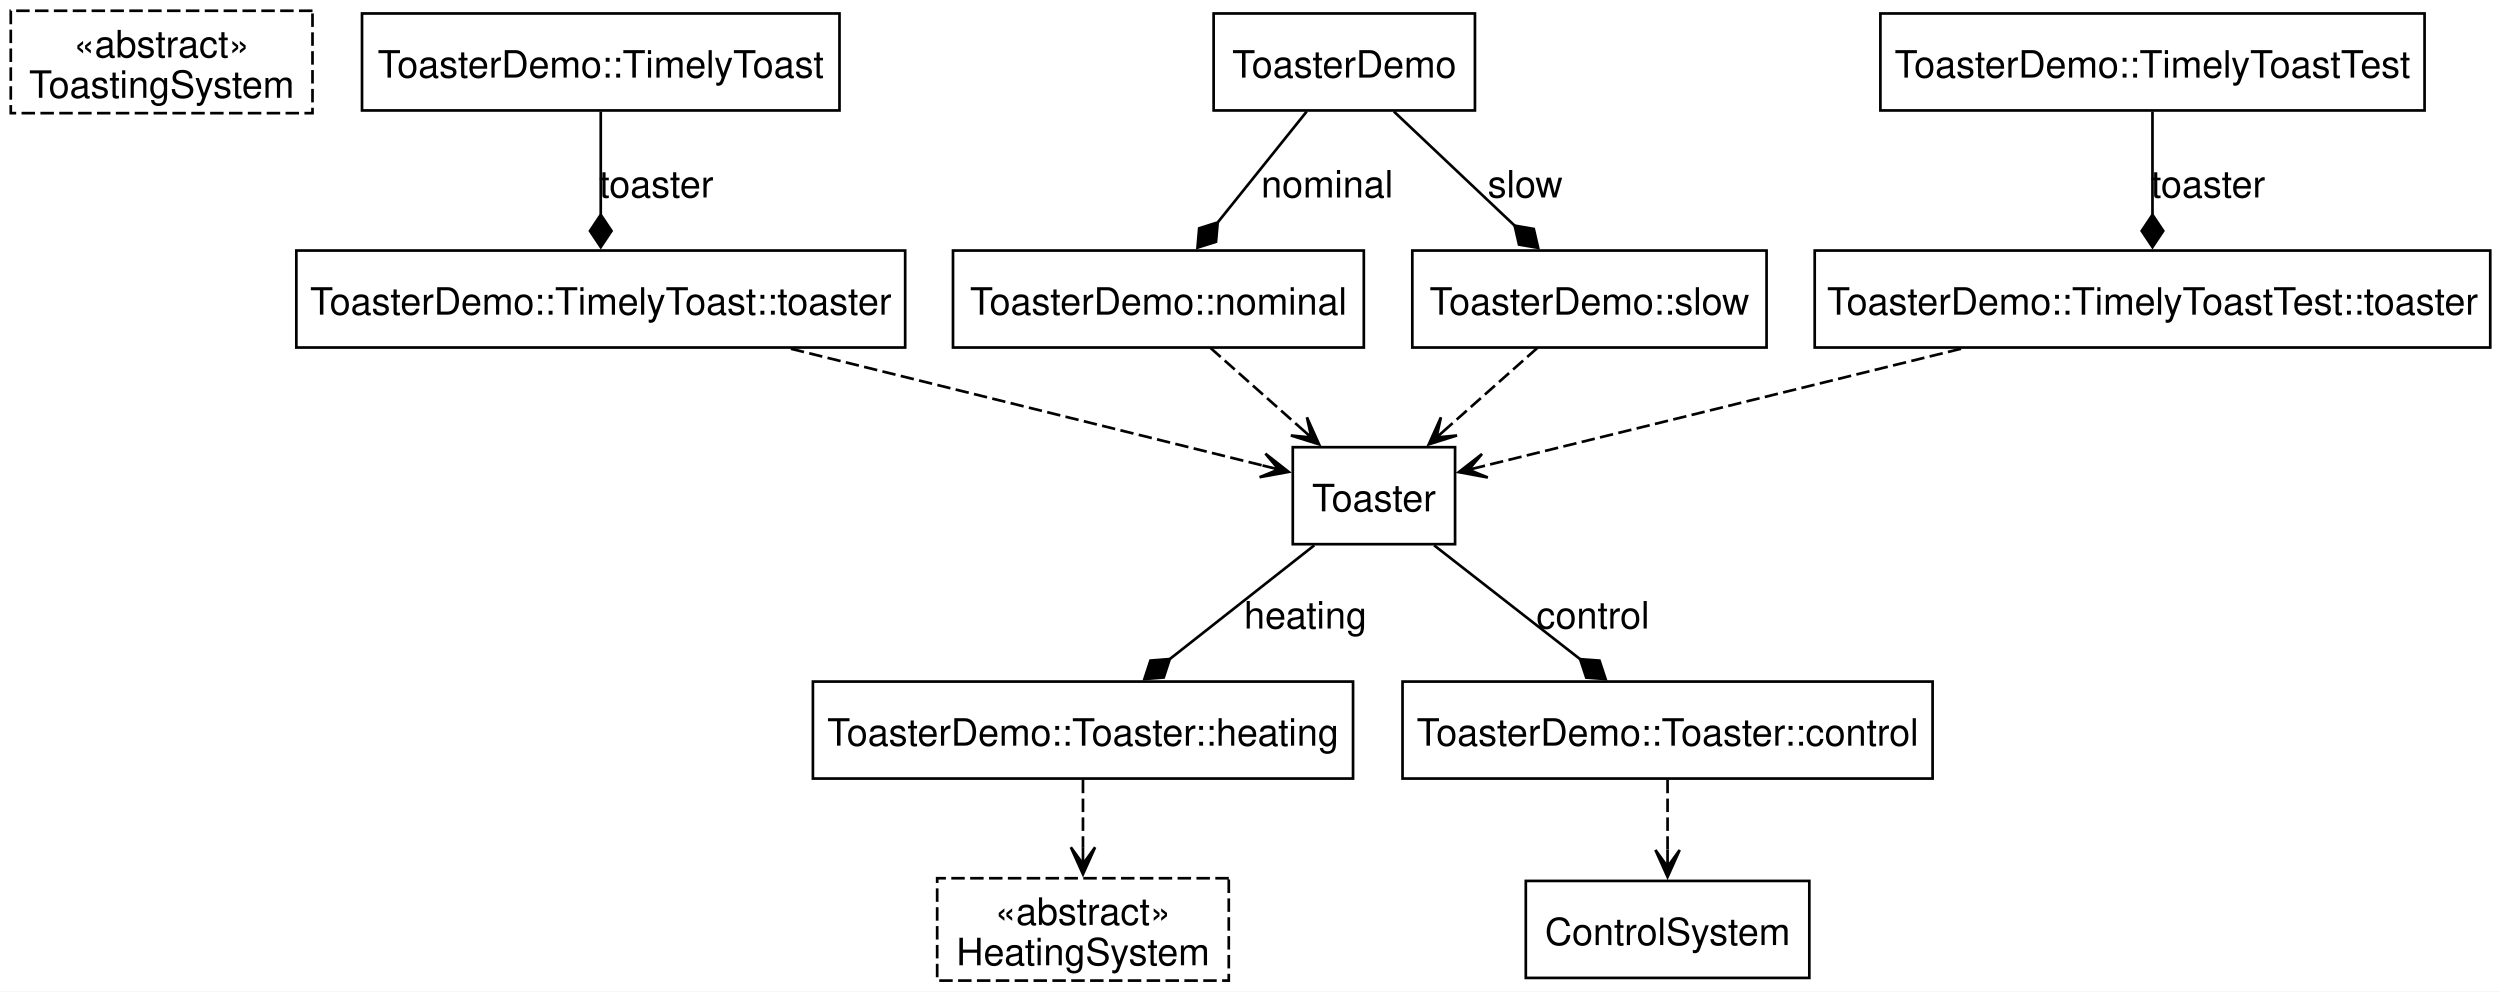
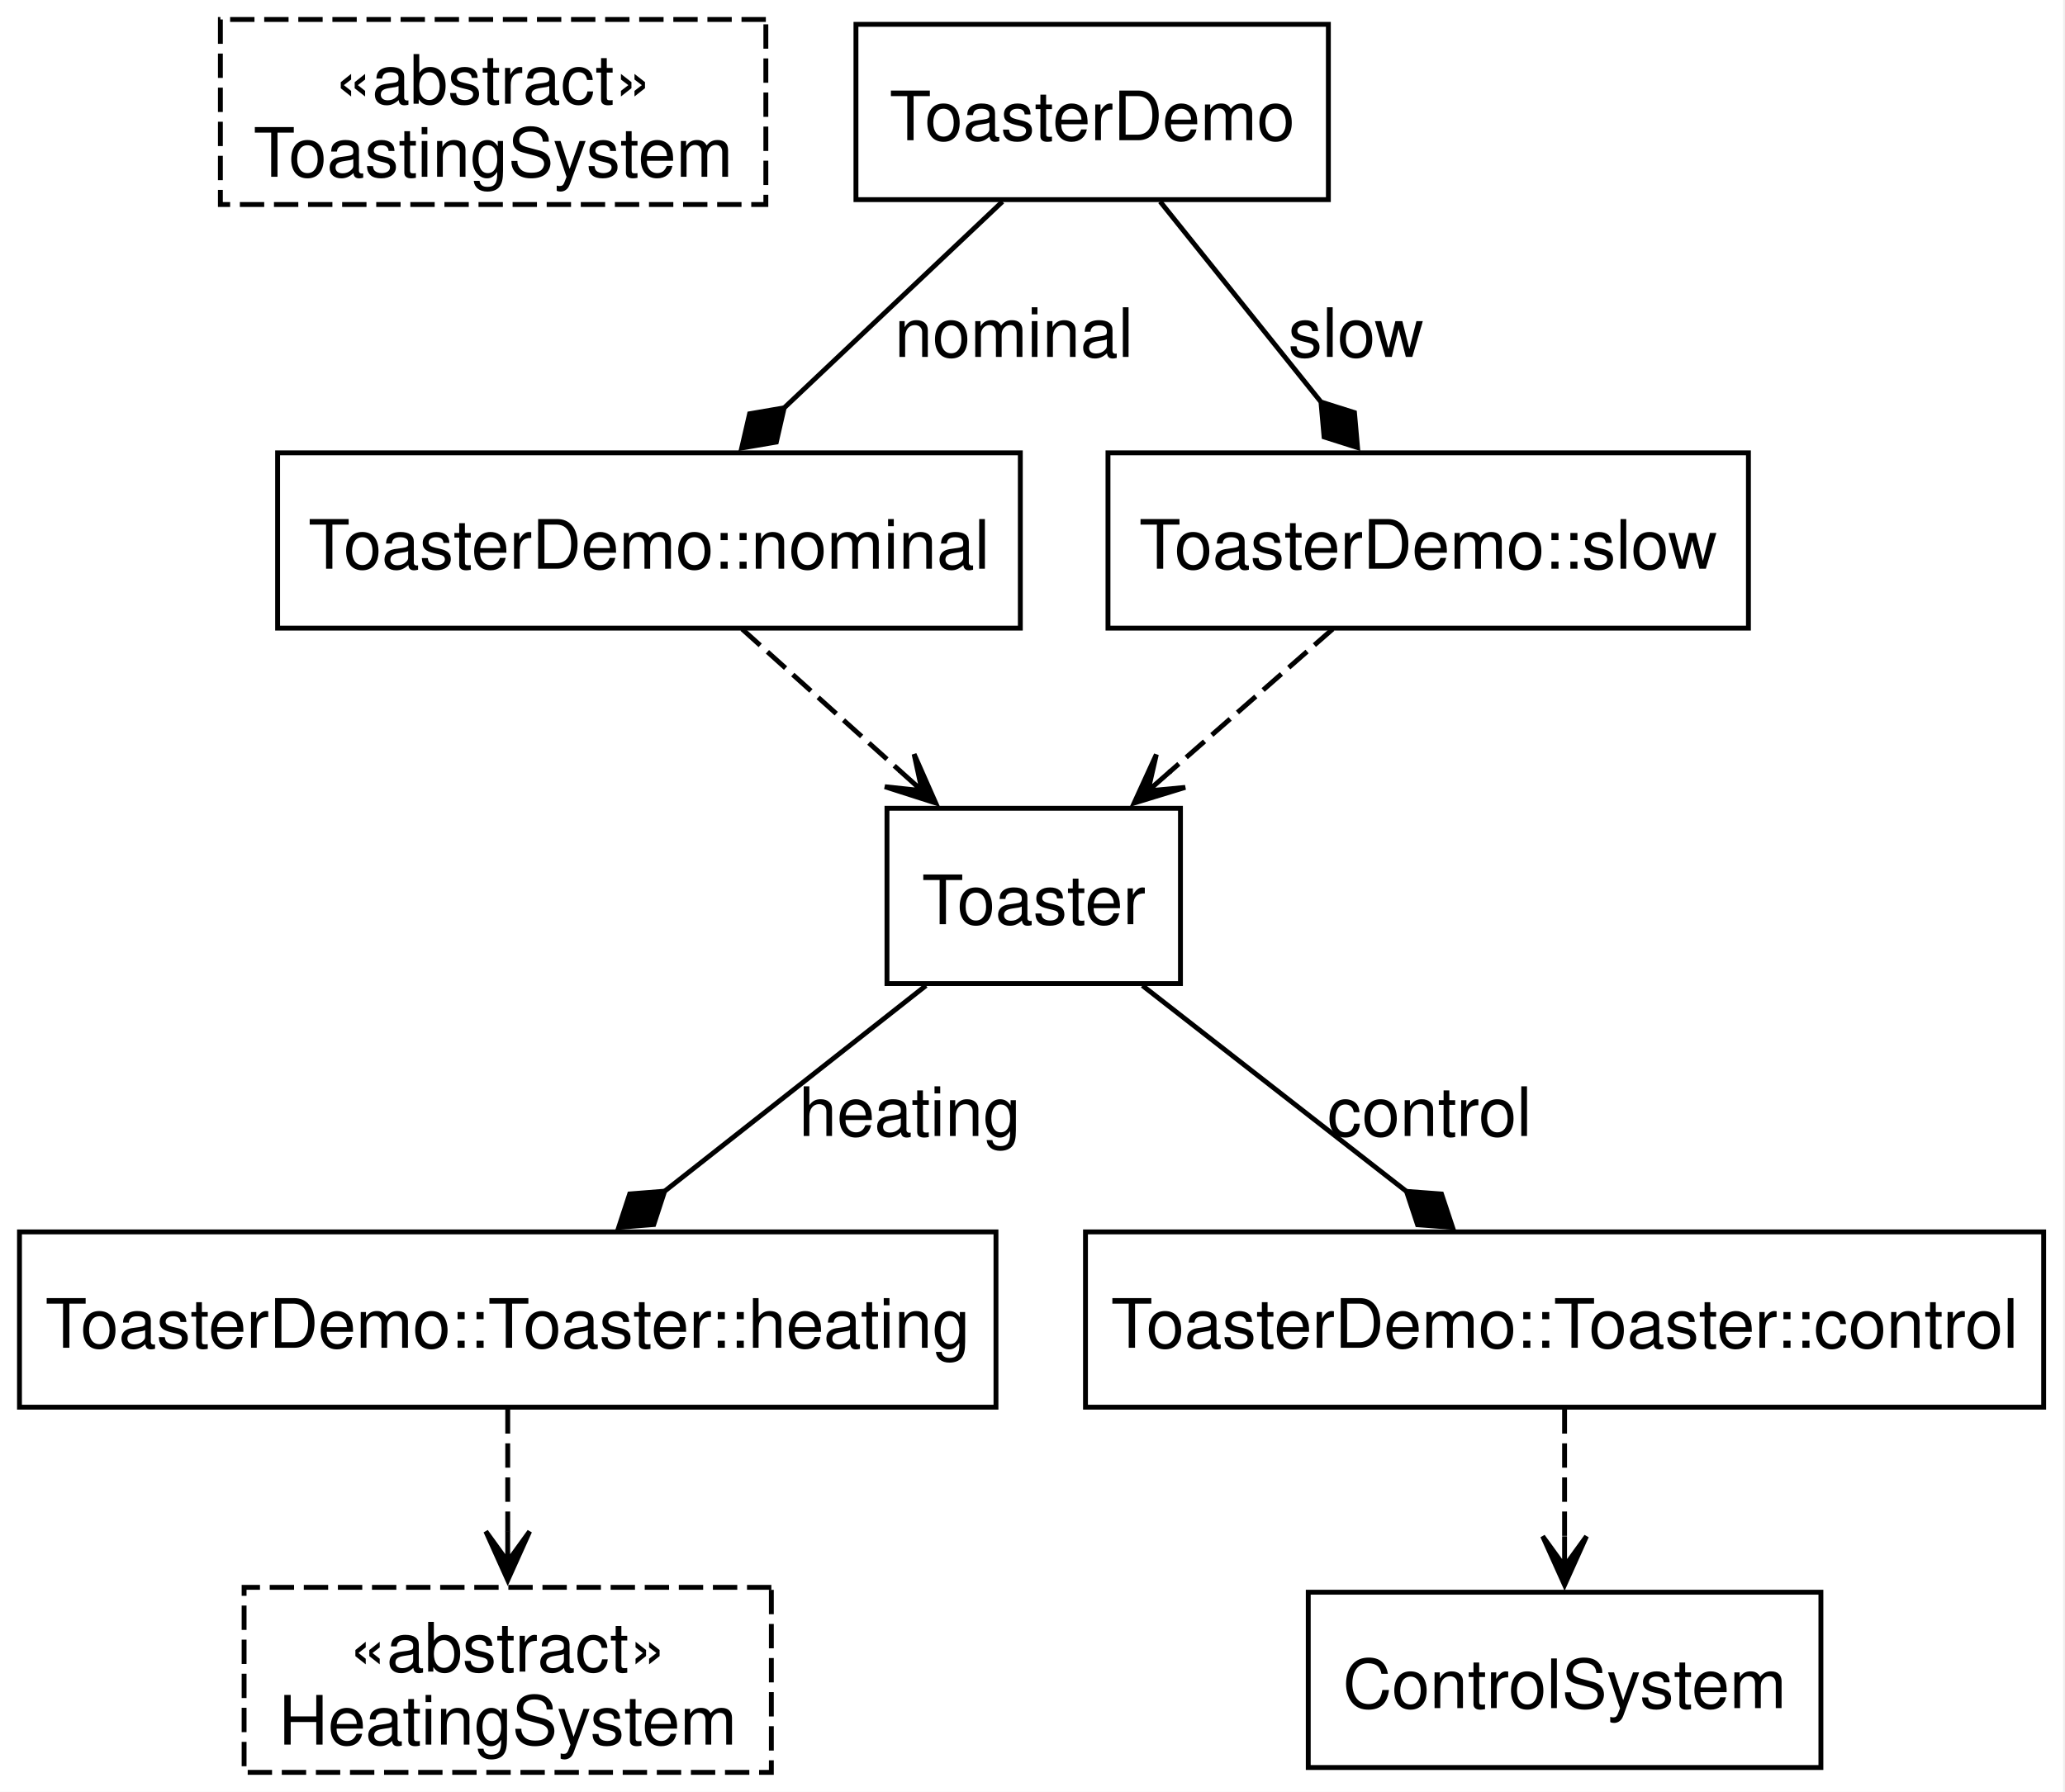
- <svg xmlns="http://www.w3.org/2000/svg" width="928pt" height="368pt" viewBox="0.00 0.00 928.00 368.00">
+ <svg xmlns="http://www.w3.org/2000/svg" width="424pt" height="368pt" viewBox="0.00 0.00 424.00 368.00">
  <g id="graph0" class="graph" transform="scale(1 1) rotate(0) translate(4 364)">
-     <polygon fill="white" stroke="none" points="-4,4 -4,-364 924.38,-364 924.38,4 -4,4" />
+     <polygon fill="white" stroke="none" points="-4,4 -4,-364 419.62,-364 419.62,4 -4,4" />
    <g id="node1" class="node">
-       <polygon fill="none" stroke="black" stroke-dasharray="5,2" points="112,-360 0,-360 0,-322 112,-322 112,-360" />
-       <text xml:space="preserve" text-anchor="middle" x="56" y="-342.7" font-family="Helvetica,sans-Serif" font-size="14.00">«abstract»</text>
-       <text xml:space="preserve" text-anchor="middle" x="56" y="-327.7" font-family="Helvetica,sans-Serif" font-size="14.00">ToastingSystem</text>
+       <polygon fill="none" stroke="black" stroke-dasharray="5,2" points="153.25,-360 41.25,-360 41.25,-322 153.25,-322 153.25,-360" />
+       <text xml:space="preserve" text-anchor="middle" x="97.25" y="-342.7" font-family="Helvetica,sans-Serif" font-size="14.00">«abstract»</text>
+       <text xml:space="preserve" text-anchor="middle" x="97.25" y="-327.7" font-family="Helvetica,sans-Serif" font-size="14.00">ToastingSystem</text>
    </g>
    <g id="node2" class="node">
-       <polygon fill="none" stroke="black" stroke-dasharray="5,2" points="452.12,-38 343.88,-38 343.88,0 452.12,0 452.12,-38" />
-       <text xml:space="preserve" text-anchor="middle" x="398" y="-20.7" font-family="Helvetica,sans-Serif" font-size="14.00">«abstract»</text>
-       <text xml:space="preserve" text-anchor="middle" x="398" y="-5.7" font-family="Helvetica,sans-Serif" font-size="14.00">HeatingSystem</text>
+       <polygon fill="none" stroke="black" stroke-dasharray="5,2" points="154.38,-38 46.12,-38 46.12,0 154.38,0 154.38,-38" />
+       <text xml:space="preserve" text-anchor="middle" x="100.25" y="-20.7" font-family="Helvetica,sans-Serif" font-size="14.00">«abstract»</text>
+       <text xml:space="preserve" text-anchor="middle" x="100.25" y="-5.7" font-family="Helvetica,sans-Serif" font-size="14.00">HeatingSystem</text>
    </g>
    <g id="node3" class="node">
-       <polygon fill="none" stroke="black" points="667.62,-37 562.38,-37 562.38,-1 667.62,-1 667.62,-37" />
-       <text xml:space="preserve" text-anchor="middle" x="615" y="-13.2" font-family="Helvetica,sans-Serif" font-size="14.00">ControlSystem</text>
+       <polygon fill="none" stroke="black" points="369.88,-37 264.62,-37 264.62,-1 369.88,-1 369.88,-37" />
+       <text xml:space="preserve" text-anchor="middle" x="317.25" y="-13.2" font-family="Helvetica,sans-Serif" font-size="14.00">ControlSystem</text>
    </g>
    <g id="node4" class="node">
-       <polygon fill="none" stroke="black" points="536.12,-198 475.88,-198 475.88,-162 536.12,-162 536.12,-198" />
-       <text xml:space="preserve" text-anchor="middle" x="506" y="-174.2" font-family="Helvetica,sans-Serif" font-size="14.00">Toaster</text>
+       <polygon fill="none" stroke="black" points="238.38,-198 178.12,-198 178.12,-162 238.38,-162 238.38,-198" />
+       <text xml:space="preserve" text-anchor="middle" x="208.25" y="-174.2" font-family="Helvetica,sans-Serif" font-size="14.00">Toaster</text>
    </g>
    <g id="node5" class="node">
-       <polygon fill="none" stroke="black" points="498.25,-111 297.75,-111 297.75,-75 498.25,-75 498.25,-111" />
-       <text xml:space="preserve" text-anchor="middle" x="398" y="-87.2" font-family="Helvetica,sans-Serif" font-size="14.00">ToasterDemo::Toaster::heating</text>
+       <polygon fill="none" stroke="black" points="200.5,-111 0,-111 0,-75 200.5,-75 200.5,-111" />
+       <text xml:space="preserve" text-anchor="middle" x="100.25" y="-87.2" font-family="Helvetica,sans-Serif" font-size="14.00">ToasterDemo::Toaster::heating</text>
    </g>
    <g id="edge1" class="edge">
-       <path fill="none" stroke="black" d="M483.88,-161.59C468.45,-149.45 447.6,-133.04 430.31,-119.43" />
-       <polygon fill="black" stroke="black" points="430.22,-119.36 423.04,-118.79 420.79,-111.94 427.98,-112.51 430.22,-119.36" />
-       <text xml:space="preserve" text-anchor="middle" x="480.59" y="-130.7" font-family="Helvetica,sans-Serif" font-size="14.00">heating</text>
+       <path fill="none" stroke="black" d="M186.13,-161.59C170.7,-149.45 149.85,-133.04 132.56,-119.43" />
+       <polygon fill="black" stroke="black" points="132.47,-119.36 125.29,-118.79 123.04,-111.94 130.23,-112.51 132.47,-119.36" />
+       <text xml:space="preserve" text-anchor="middle" x="182.84" y="-130.7" font-family="Helvetica,sans-Serif" font-size="14.00">heating</text>
    </g>
    <g id="node6" class="node">
-       <polygon fill="none" stroke="black" points="713.38,-111 516.62,-111 516.62,-75 713.38,-75 713.38,-111" />
-       <text xml:space="preserve" text-anchor="middle" x="615" y="-87.2" font-family="Helvetica,sans-Serif" font-size="14.00">ToasterDemo::Toaster::control</text>
+       <polygon fill="none" stroke="black" points="415.62,-111 218.88,-111 218.88,-75 415.62,-75 415.62,-111" />
+       <text xml:space="preserve" text-anchor="middle" x="317.25" y="-87.2" font-family="Helvetica,sans-Serif" font-size="14.00">ToasterDemo::Toaster::control</text>
    </g>
    <g id="edge3" class="edge">
-       <path fill="none" stroke="black" d="M528.32,-161.59C544.04,-149.33 565.34,-132.73 582.88,-119.05" />
-       <polygon fill="black" stroke="black" points="582.54,-119.32 584.81,-112.47 592,-111.94 589.73,-118.78 582.54,-119.32" />
-       <text xml:space="preserve" text-anchor="middle" x="587.28" y="-130.7" font-family="Helvetica,sans-Serif" font-size="14.00">control</text>
+       <path fill="none" stroke="black" d="M230.57,-161.59C246.29,-149.33 267.59,-132.73 285.13,-119.05" />
+       <polygon fill="black" stroke="black" points="284.79,-119.32 287.06,-112.47 294.25,-111.94 291.98,-118.78 284.79,-119.32" />
+       <text xml:space="preserve" text-anchor="middle" x="289.53" y="-130.7" font-family="Helvetica,sans-Serif" font-size="14.00">control</text>
    </g>
    <g id="edge2" class="edge">
-       <path fill="none" stroke="black" stroke-dasharray="5,2" d="M398,-74.57C398,-67.02 398,-57.96 398,-49.42" />
-       <polygon fill="black" stroke="black" points="398,-39.49 402.5,-49.49 398,-43.27 398,-49.49 398,-49.49 398,-49.49 398,-43.27 393.5,-49.49 398,-39.49" />
+       <path fill="none" stroke="black" stroke-dasharray="5,2" d="M100.25,-74.57C100.25,-67.02 100.25,-57.96 100.25,-49.42" />
+       <polygon fill="black" stroke="black" points="100.25,-39.49 104.75,-49.49 100.25,-43.27 100.25,-49.49 100.25,-49.49 100.25,-49.49 100.25,-43.27 95.75,-49.49 100.25,-39.49" />
    </g>
    <g id="edge4" class="edge">
-       <path fill="none" stroke="black" stroke-dasharray="5,2" d="M615,-74.57C615,-66.7 615,-57.2 615,-48.34" />
-       <polygon fill="black" stroke="black" points="615,-38.49 619.5,-48.49 615,-42.27 615,-48.49 615,-48.49 615,-48.49 615,-42.27 610.5,-48.49 615,-38.49" />
+       <path fill="none" stroke="black" stroke-dasharray="5,2" d="M317.25,-74.57C317.25,-66.7 317.25,-57.2 317.25,-48.34" />
+       <polygon fill="black" stroke="black" points="317.25,-38.49 321.75,-48.49 317.25,-42.27 317.25,-48.49 317.25,-48.49 317.25,-48.49 317.25,-42.27 312.75,-48.49 317.25,-38.49" />
    </g>
    <g id="node7" class="node">
-       <polygon fill="none" stroke="black" points="307.62,-359 130.38,-359 130.38,-323 307.62,-323 307.62,-359" />
-       <text xml:space="preserve" text-anchor="middle" x="219" y="-335.2" font-family="Helvetica,sans-Serif" font-size="14.00">ToasterDemo::TimelyToast</text>
+       <polygon fill="none" stroke="black" points="268.75,-359 171.75,-359 171.75,-323 268.75,-323 268.75,-359" />
+       <text xml:space="preserve" text-anchor="middle" x="220.25" y="-335.2" font-family="Helvetica,sans-Serif" font-size="14.00">ToasterDemo</text>
    </g>
    <g id="node8" class="node">
-       <polygon fill="none" stroke="black" points="332,-271 106,-271 106,-235 332,-235 332,-271" />
-       <text xml:space="preserve" text-anchor="middle" x="219" y="-247.2" font-family="Helvetica,sans-Serif" font-size="14.00">ToasterDemo::TimelyToast::toaster</text>
+       <polygon fill="none" stroke="black" points="205.5,-271 53,-271 53,-235 205.5,-235 205.5,-271" />
+       <text xml:space="preserve" text-anchor="middle" x="129.25" y="-247.2" font-family="Helvetica,sans-Serif" font-size="14.00">ToasterDemo::nominal</text>
    </g>
    <g id="edge5" class="edge">
-       <path fill="none" stroke="black" d="M219,-322.6C219,-311.64 219,-297.2 219,-284.39" />
-       <polygon fill="black" stroke="black" points="219,-284.28 215,-278.28 219,-272.28 223,-278.28 219,-284.28" />
-       <text xml:space="preserve" text-anchor="middle" x="239.62" y="-290.7" font-family="Helvetica,sans-Serif" font-size="14.00">toaster</text>
+       <path fill="none" stroke="black" d="M201.83,-322.6C188.88,-310.36 171.33,-293.77 156.73,-279.97" />
+       <polygon fill="black" stroke="black" points="157.01,-280.24 149.91,-279.02 148.29,-272 155.4,-273.21 157.01,-280.24" />
+       <text xml:space="preserve" text-anchor="middle" x="204.2" y="-290.7" font-family="Helvetica,sans-Serif" font-size="14.00">nominal</text>
+     </g>
+     <g id="node9" class="node">
+       <polygon fill="none" stroke="black" points="355,-271 223.5,-271 223.5,-235 355,-235 355,-271" />
+       <text xml:space="preserve" text-anchor="middle" x="289.25" y="-247.2" font-family="Helvetica,sans-Serif" font-size="14.00">ToasterDemo::slow</text>
+     </g>
+     <g id="edge7" class="edge">
+       <path fill="none" stroke="black" d="M234.21,-322.6C243.66,-310.82 256.33,-295.02 267.14,-281.56" />
+       <polygon fill="black" stroke="black" points="267.23,-281.44 267.87,-274.26 274.74,-272.08 274.11,-279.26 267.23,-281.44" />
+       <text xml:space="preserve" text-anchor="middle" x="274.43" y="-290.7" font-family="Helvetica,sans-Serif" font-size="14.00">slow</text>
    </g>
    <g id="edge6" class="edge">
-       <path fill="none" stroke="black" stroke-dasharray="5,2" d="M289.58,-234.54C344.62,-220.92 419.16,-202.48 464.85,-191.18" />
-       <polygon fill="black" stroke="black" points="474.35,-188.83 465.72,-195.6 470.68,-189.74 464.64,-191.23 464.64,-191.23 464.64,-191.23 470.68,-189.74 463.56,-186.86 474.35,-188.83" />
-     </g>
-     <g id="node9" class="node">
-       <polygon fill="none" stroke="black" points="543.5,-359 446.5,-359 446.5,-323 543.5,-323 543.5,-359" />
-       <text xml:space="preserve" text-anchor="middle" x="495" y="-335.2" font-family="Helvetica,sans-Serif" font-size="14.00">ToasterDemo</text>
-     </g>
-     <g id="node10" class="node">
-       <polygon fill="none" stroke="black" points="502.25,-271 349.75,-271 349.75,-235 502.25,-235 502.25,-271" />
-       <text xml:space="preserve" text-anchor="middle" x="426" y="-247.2" font-family="Helvetica,sans-Serif" font-size="14.00">ToasterDemo::nominal</text>
-     </g>
-     <g id="edge7" class="edge">
-       <path fill="none" stroke="black" d="M481.04,-322.6C471.59,-310.82 458.92,-295.02 448.11,-281.56" />
-       <polygon fill="black" stroke="black" points="448.02,-281.44 441.14,-279.26 440.51,-272.08 447.38,-274.26 448.02,-281.44" />
-       <text xml:space="preserve" text-anchor="middle" x="488.63" y="-290.7" font-family="Helvetica,sans-Serif" font-size="14.00">nominal</text>
-     </g>
-     <g id="node11" class="node">
-       <polygon fill="none" stroke="black" points="651.75,-271 520.25,-271 520.25,-235 651.75,-235 651.75,-271" />
-       <text xml:space="preserve" text-anchor="middle" x="586" y="-247.2" font-family="Helvetica,sans-Serif" font-size="14.00">ToasterDemo::slow</text>
-     </g>
-     <g id="edge9" class="edge">
-       <path fill="none" stroke="black" d="M513.42,-322.6C526.37,-310.36 543.92,-293.77 558.52,-279.97" />
-       <polygon fill="black" stroke="black" points="558.24,-280.24 559.85,-273.21 566.96,-272 565.34,-279.02 558.24,-280.24" />
-       <text xml:space="preserve" text-anchor="middle" x="562.15" y="-290.7" font-family="Helvetica,sans-Serif" font-size="14.00">slow</text>
+       <path fill="none" stroke="black" stroke-dasharray="5,2" d="M148.37,-234.81C158.1,-226.07 170.1,-215.28 180.8,-205.67" />
+       <polygon fill="black" stroke="black" points="188.12,-199.09 183.69,-209.12 185.31,-201.62 180.68,-205.77 180.68,-205.77 180.68,-205.77 185.31,-201.62 177.68,-202.43 188.12,-199.09" />
    </g>
    <g id="edge8" class="edge">
-       <path fill="none" stroke="black" stroke-dasharray="5,2" d="M445.37,-234.81C455.22,-226.07 467.37,-215.28 478.2,-205.67" />
-       <polygon fill="black" stroke="black" points="485.62,-199.08 481.13,-209.09 482.8,-201.59 478.14,-205.72 478.14,-205.72 478.14,-205.72 482.8,-201.59 475.16,-202.36 485.62,-199.08" />
-     </g>
-     <g id="edge10" class="edge">
-       <path fill="none" stroke="black" stroke-dasharray="5,2" d="M566.63,-234.81C556.78,-226.07 544.63,-215.28 533.8,-205.67" />
-       <polygon fill="black" stroke="black" points="526.38,-199.08 536.84,-202.36 529.2,-201.59 533.86,-205.72 533.86,-205.72 533.86,-205.72 529.2,-201.59 530.87,-209.09 526.38,-199.08" />
-     </g>
-     <g id="node12" class="node">
-       <polygon fill="none" stroke="black" points="896,-359 694,-359 694,-323 896,-323 896,-359" />
-       <text xml:space="preserve" text-anchor="middle" x="795" y="-335.2" font-family="Helvetica,sans-Serif" font-size="14.00">ToasterDemo::TimelyToastTest</text>
-     </g>
-     <g id="node13" class="node">
-       <polygon fill="none" stroke="black" points="920.38,-271 669.62,-271 669.62,-235 920.38,-235 920.38,-271" />
-       <text xml:space="preserve" text-anchor="middle" x="795" y="-247.2" font-family="Helvetica,sans-Serif" font-size="14.00">ToasterDemo::TimelyToastTest::toaster</text>
-     </g>
-     <g id="edge11" class="edge">
-       <path fill="none" stroke="black" d="M795,-322.6C795,-311.64 795,-297.2 795,-284.39" />
-       <polygon fill="black" stroke="black" points="795,-284.28 791,-278.28 795,-272.28 799,-278.28 795,-284.28" />
-       <text xml:space="preserve" text-anchor="middle" x="815.62" y="-290.7" font-family="Helvetica,sans-Serif" font-size="14.00">toaster</text>
-     </g>
-     <g id="edge12" class="edge">
-       <path fill="none" stroke="black" stroke-dasharray="5,2" d="M723.93,-234.54C668.35,-220.89 593.02,-202.38 547.05,-191.09" />
-       <polygon fill="black" stroke="black" points="537.49,-188.74 548.28,-186.75 541.17,-189.64 547.2,-191.12 547.2,-191.12 547.2,-191.12 541.17,-189.64 546.13,-195.49 537.49,-188.74" />
+       <path fill="none" stroke="black" stroke-dasharray="5,2" d="M269.64,-234.81C259.57,-225.98 247.12,-215.07 236.07,-205.39" />
+       <polygon fill="black" stroke="black" points="228.87,-199.08 239.36,-202.29 231.72,-201.57 236.39,-205.67 236.39,-205.67 236.39,-205.67 231.72,-201.57 233.43,-209.05 228.87,-199.08" />
    </g>
  </g>
</svg>
